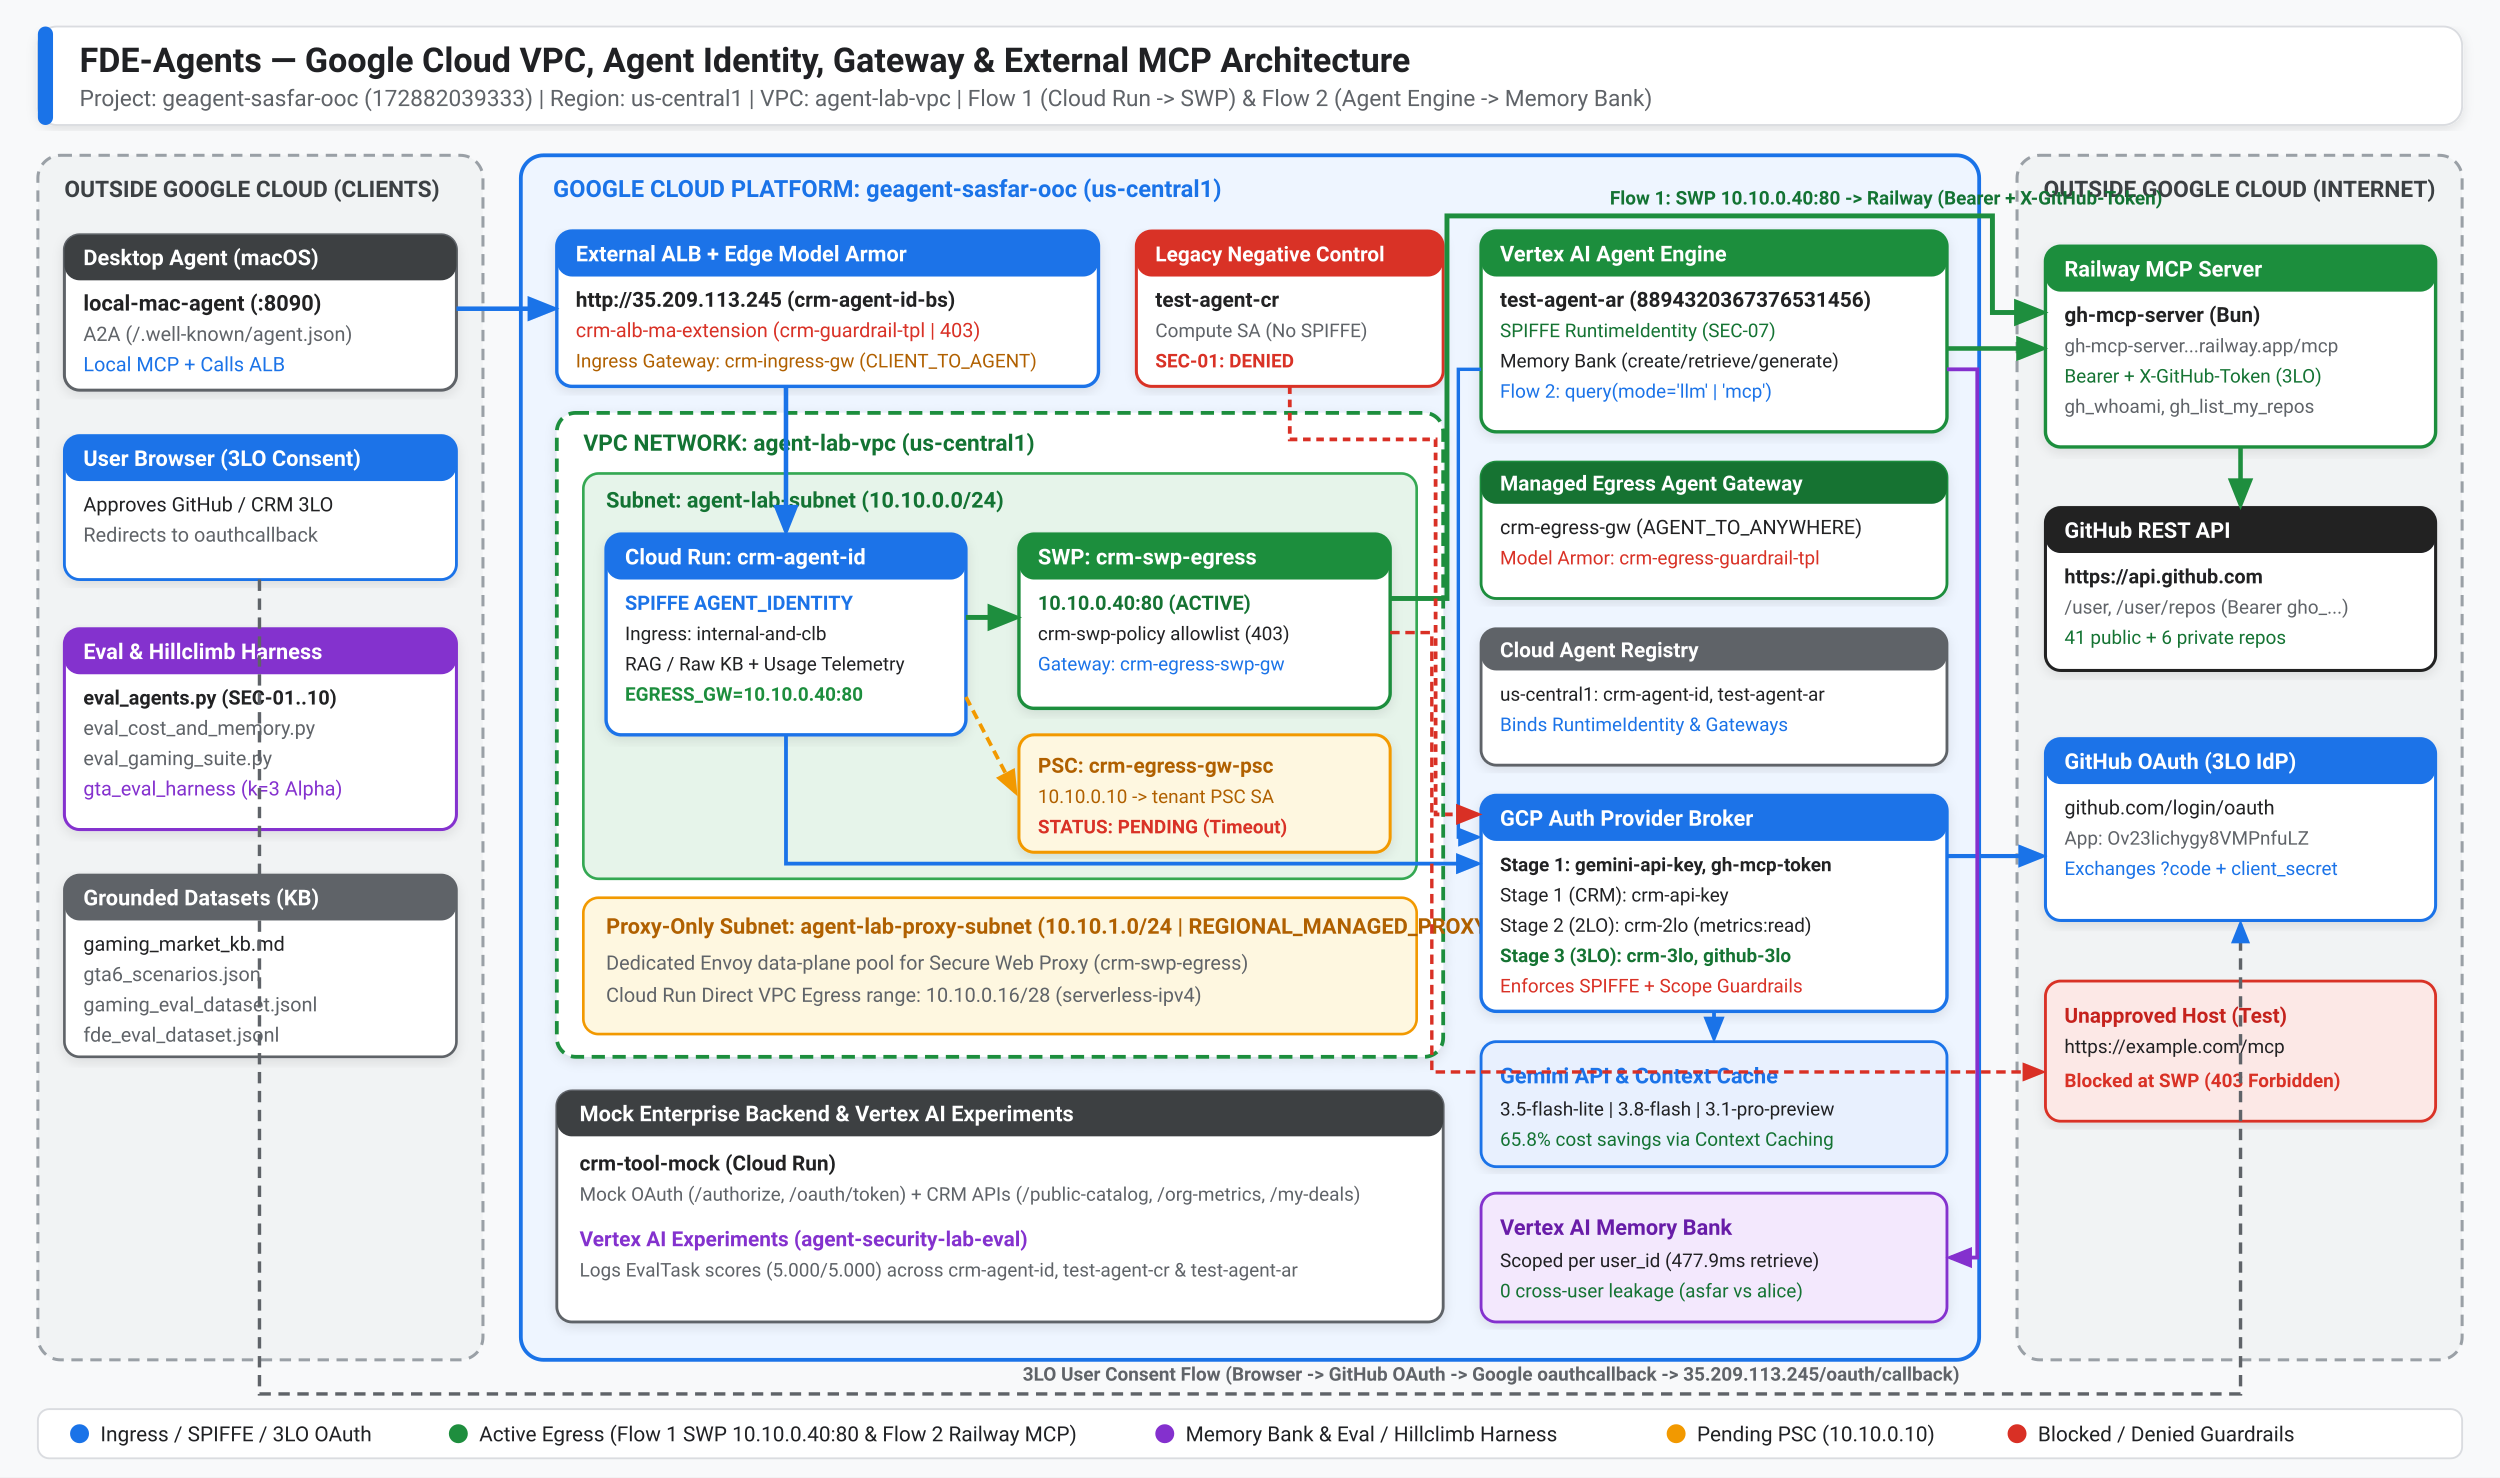
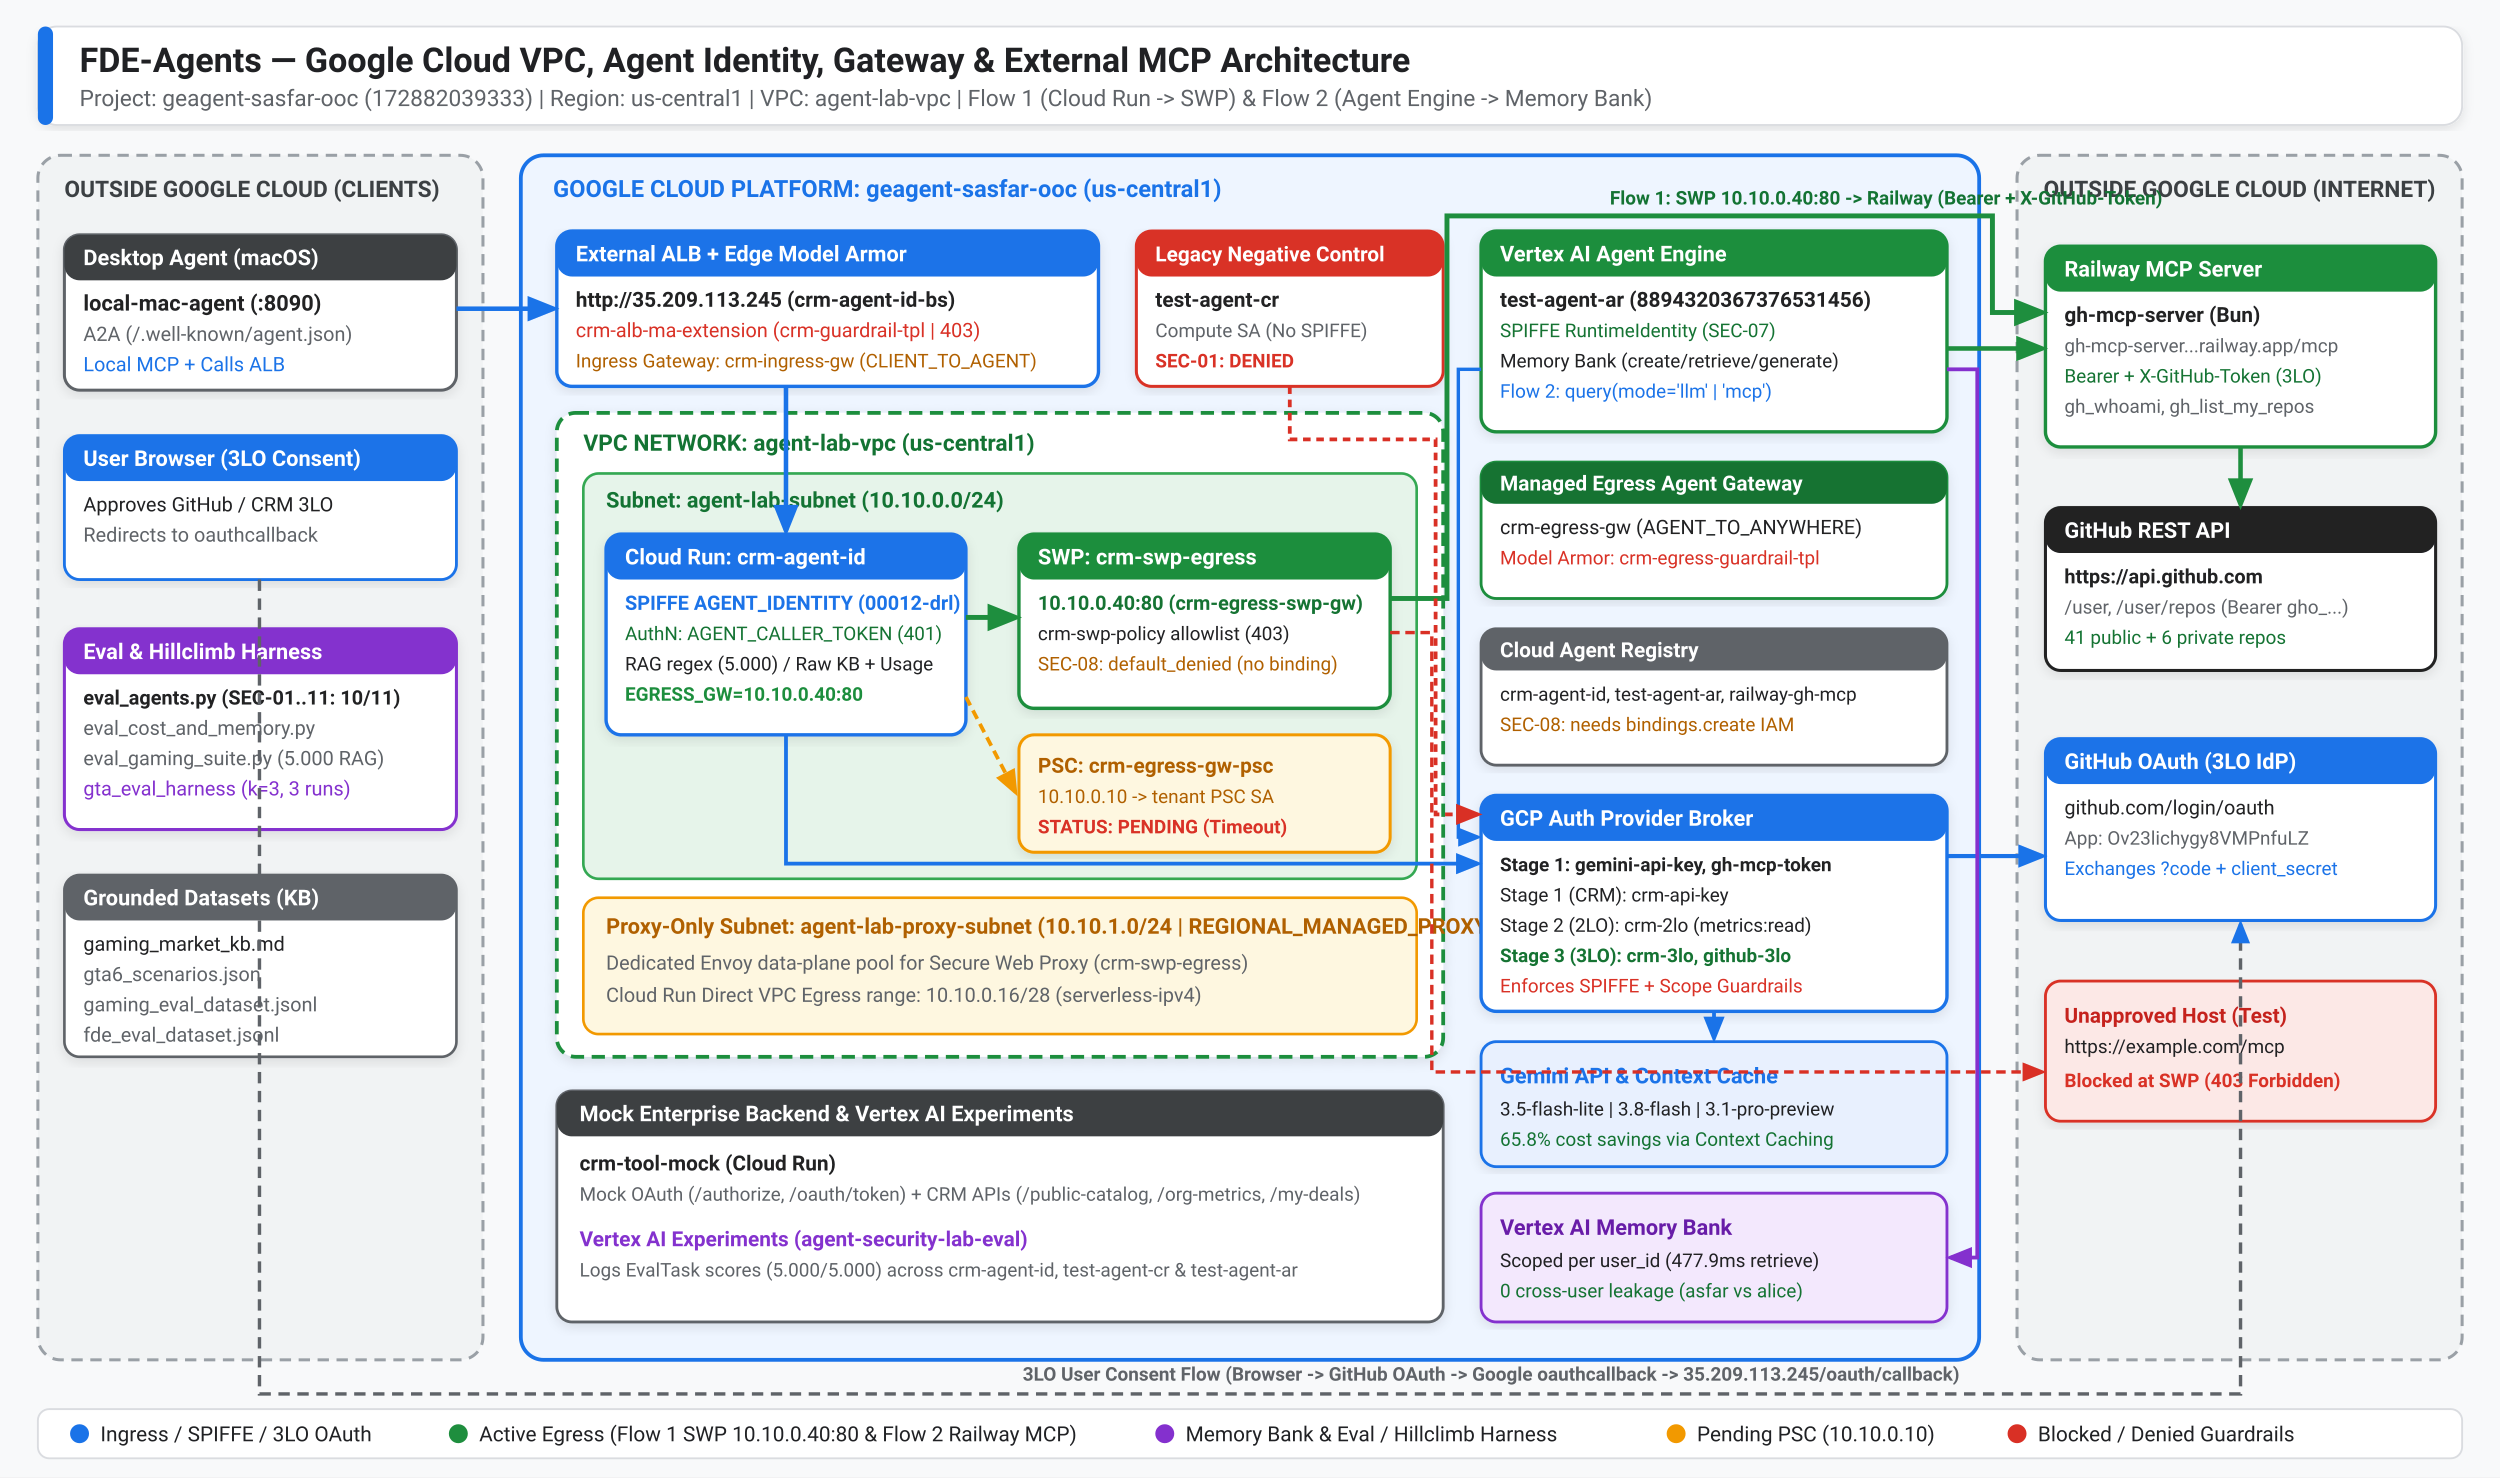
<svg xmlns="http://www.w3.org/2000/svg" viewBox="0 0 1320 780" width="1320" height="780" font-family="-apple-system, BlinkMacSystemFont, 'Segoe UI', Roboto, Helvetica, Arial, sans-serif">
  <defs>
    <filter id="shadow" x="-4%" y="-4%" width="108%" height="110%">
      <feDropShadow dx="0" dy="2" stdDeviation="3" flood-color="#202124" flood-opacity="0.10" />
    </filter>
    <marker id="arr-blue" viewBox="0 0 10 10" refX="8" refY="5" markerWidth="7" markerHeight="7" orient="auto-start-reverse">
      <path d="M 0 1 L 10 5 L 0 9 z" fill="#1a73e8" />
    </marker>
    <marker id="arr-green" viewBox="0 0 10 10" refX="8" refY="5" markerWidth="7" markerHeight="7" orient="auto-start-reverse">
      <path d="M 0 1 L 10 5 L 0 9 z" fill="#1e8e3e" />
    </marker>
    <marker id="arr-red" viewBox="0 0 10 10" refX="8" refY="5" markerWidth="7" markerHeight="7" orient="auto-start-reverse">
      <path d="M 0 1 L 10 5 L 0 9 z" fill="#d93025" />
    </marker>
    <marker id="arr-amber" viewBox="0 0 10 10" refX="8" refY="5" markerWidth="7" markerHeight="7" orient="auto-start-reverse">
      <path d="M 0 1 L 10 5 L 0 9 z" fill="#f29900" />
    </marker>
    <marker id="arr-purple" viewBox="0 0 10 10" refX="8" refY="5" markerWidth="7" markerHeight="7" orient="auto-start-reverse">
      <path d="M 0 1 L 10 5 L 0 9 z" fill="#8430ce" />
    </marker>
  </defs>
  <rect width="1320" height="780" fill="#f8f9fa" />
  <rect x="20" y="14" width="1280" height="52" rx="10" fill="#ffffff" stroke="#dadce0" filter="url(#shadow)" />
  <rect x="20" y="14" width="8" height="52" rx="4" fill="#1a73e8" />
  <text x="42" y="38" font-size="18" font-weight="700" fill="#202124">FDE-Agents — Google Cloud VPC, Agent Identity, Gateway &amp; External MCP Architecture</text>
  <text x="42" y="56" font-size="12" fill="#5f6368">Project: geagent-sasfar-ooc (172882039333)  |  Region: us-central1  |  VPC: agent-lab-vpc  |  Flow 1 (Cloud Run -&gt; SWP) &amp; Flow 2 (Agent Engine -&gt; Memory Bank)</text>
  <rect x="20" y="82" width="235" height="636" rx="12" fill="#f1f3f4" stroke="#9aa0a6" stroke-dasharray="6 4" stroke-width="1.6" />
  <text x="34" y="104" font-size="12" font-weight="700" fill="#3c4043">OUTSIDE GOOGLE CLOUD (CLIENTS)</text>
  <rect x="275" y="82" width="770" height="636" rx="12" fill="#eef5ff" stroke="#1a73e8" stroke-width="2" />
  <text x="292" y="104" font-size="12.5" font-weight="700" fill="#1a73e8">GOOGLE CLOUD PLATFORM: geagent-sasfar-ooc (us-central1)</text>
  <rect x="1065" y="82" width="235" height="636" rx="12" fill="#f1f3f4" stroke="#9aa0a6" stroke-dasharray="6 4" stroke-width="1.6" />
  <text x="1079" y="104" font-size="12" font-weight="700" fill="#3c4043">OUTSIDE GOOGLE CLOUD (INTERNET)</text>
  <rect x="294" y="218" width="468" height="340" rx="10" fill="#ffffff" stroke="#1e8e3e" stroke-dasharray="7 4" stroke-width="2" filter="url(#shadow)" />
  <text x="308" y="238" font-size="12" font-weight="700" fill="#137333">VPC NETWORK: agent-lab-vpc (us-central1)</text>
  <rect x="308" y="250" width="440" height="214" rx="8" fill="#e6f4ea" stroke="#34a853" stroke-width="1.4" />
  <text x="320" y="268" font-size="11.5" font-weight="700" fill="#137333">Subnet: agent-lab-subnet (10.10.0.0/24)</text>
  <rect x="308" y="474" width="440" height="72" rx="8" fill="#fef7e0" stroke="#f29900" stroke-width="1.4" />
  <text x="320" y="493" font-size="11.5" font-weight="700" fill="#b06000">Proxy-Only Subnet: agent-lab-proxy-subnet (10.10.1.0/24 | REGIONAL_MANAGED_PROXY)</text>
  <text x="320" y="512" font-size="10.5" fill="#5f6368">Dedicated Envoy data-plane pool for Secure Web Proxy (crm-swp-egress)</text>
  <text x="320" y="529" font-size="10.5" fill="#5f6368">Cloud Run Direct VPC Egress range: 10.10.0.16/28 (serverless-ipv4)</text>
  <g filter="url(#shadow)">
    <rect x="34" y="124" width="207" height="82" rx="8" fill="#ffffff" stroke="#5f6368" stroke-width="1.6" />
    <rect x="34" y="124" width="207" height="24" rx="8" fill="#3c4043" />
    <text x="44" y="140" font-size="11.5" font-weight="700" fill="#ffffff">Desktop Agent (macOS)</text>
    <text x="44" y="164" font-size="11.5" font-weight="700" fill="#202124">local-mac-agent (:8090)</text>
    <text x="44" y="180" font-size="10.5" fill="#5f6368">A2A (/.well-known/agent.json)</text>
    <text x="44" y="196" font-size="10.5" fill="#1a73e8">Local MCP + Calls ALB</text>
  </g>
  <g filter="url(#shadow)">
    <rect x="34" y="230" width="207" height="76" rx="8" fill="#ffffff" stroke="#1a73e8" stroke-width="1.5" />
    <rect x="34" y="230" width="207" height="24" rx="8" fill="#1a73e8" />
    <text x="44" y="246" font-size="11.5" font-weight="700" fill="#ffffff">User Browser (3LO Consent)</text>
    <text x="44" y="270" font-size="10.5" fill="#202124">Approves GitHub / CRM 3LO</text>
    <text x="44" y="286" font-size="10.5" fill="#5f6368">Redirects to oauthcallback</text>
  </g>
  <g filter="url(#shadow)">
    <rect x="34" y="332" width="207" height="106" rx="8" fill="#ffffff" stroke="#8430ce" stroke-width="1.6" />
    <rect x="34" y="332" width="207" height="24" rx="8" fill="#8430ce" />
    <text x="44" y="348" font-size="11.5" font-weight="700" fill="#ffffff">Eval &amp; Hillclimb Harness</text>
-     <text x="44" y="372" font-size="10.5" font-weight="600" fill="#202124">eval_agents.py (SEC-01..10)</text>
+     <text x="44" y="372" font-size="10.5" font-weight="600" fill="#202124">eval_agents.py (SEC-01..11: 10/11)</text>
    <text x="44" y="388" font-size="10.5" fill="#5f6368">eval_cost_and_memory.py</text>
-     <text x="44" y="404" font-size="10.5" fill="#5f6368">eval_gaming_suite.py</text>
-     <text x="44" y="420" font-size="10.5" fill="#8430ce">gta_eval_harness (k=3 Alpha)</text>
+     <text x="44" y="404" font-size="10.5" fill="#5f6368">eval_gaming_suite.py (5.000 RAG)</text>
+     <text x="44" y="420" font-size="10.5" fill="#8430ce">gta_eval_harness (k=3, 3 runs)</text>
  </g>
  <g filter="url(#shadow)">
    <rect x="34" y="462" width="207" height="96" rx="8" fill="#ffffff" stroke="#5f6368" stroke-width="1.4" />
    <rect x="34" y="462" width="207" height="24" rx="8" fill="#5f6368" />
    <text x="44" y="478" font-size="11.5" font-weight="700" fill="#ffffff">Grounded Datasets (KB)</text>
    <text x="44" y="502" font-size="10.5" fill="#202124">gaming_market_kb.md</text>
    <text x="44" y="518" font-size="10.5" fill="#5f6368">gta6_scenarios.json</text>
    <text x="44" y="534" font-size="10.5" fill="#5f6368">gaming_eval_dataset.jsonl</text>
    <text x="44" y="550" font-size="10.5" fill="#5f6368">fde_eval_dataset.jsonl</text>
  </g>
  <g filter="url(#shadow)">
    <rect x="294" y="122" width="286" height="82" rx="8" fill="#ffffff" stroke="#1a73e8" stroke-width="1.8" />
    <rect x="294" y="122" width="286" height="24" rx="8" fill="#1a73e8" />
    <text x="304" y="138" font-size="11.5" font-weight="700" fill="#ffffff">External ALB + Edge Model Armor</text>
    <text x="304" y="162" font-size="11" font-weight="700" fill="#202124">http://35.209.113.245 (crm-agent-id-bs)</text>
    <text x="304" y="178" font-size="10.5" fill="#d93025">crm-alb-ma-extension (crm-guardrail-tpl | 403)</text>
    <text x="304" y="194" font-size="10" fill="#b06000">Ingress Gateway: crm-ingress-gw (CLIENT_TO_AGENT)</text>
  </g>
  <g filter="url(#shadow)">
    <rect x="600" y="122" width="162" height="82" rx="8" fill="#ffffff" stroke="#d93025" stroke-width="1.6" />
    <rect x="600" y="122" width="162" height="24" rx="8" fill="#d93025" />
    <text x="610" y="138" font-size="11" font-weight="700" fill="#ffffff">Legacy Negative Control</text>
    <text x="610" y="162" font-size="11" font-weight="700" fill="#202124">test-agent-cr</text>
    <text x="610" y="178" font-size="10" fill="#5f6368">Compute SA (No SPIFFE)</text>
    <text x="610" y="194" font-size="10" font-weight="700" fill="#d93025">SEC-01: DENIED</text>
  </g>
  <g filter="url(#shadow)">
    <rect x="320" y="282" width="190" height="106" rx="8" fill="#ffffff" stroke="#1a73e8" stroke-width="1.8" />
    <rect x="320" y="282" width="190" height="24" rx="8" fill="#1a73e8" />
    <text x="330" y="298" font-size="11.5" font-weight="700" fill="#ffffff">Cloud Run: crm-agent-id</text>
-     <text x="330" y="322" font-size="10.5" font-weight="700" fill="#1a73e8">SPIFFE AGENT_IDENTITY</text>
-     <text x="330" y="338" font-size="10" fill="#202124">Ingress: internal-and-clb</text>
-     <text x="330" y="354" font-size="10" fill="#202124">RAG / Raw KB + Usage Telemetry</text>
+     <text x="330" y="322" font-size="10.5" font-weight="700" fill="#1a73e8">SPIFFE AGENT_IDENTITY (00012-drl)</text>
+     <text x="330" y="338" font-size="10" fill="#137333">AuthN: AGENT_CALLER_TOKEN (401)</text>
+     <text x="330" y="354" font-size="10" fill="#202124">RAG regex (5.000) / Raw KB + Usage</text>
    <text x="330" y="370" font-size="10" font-weight="600" fill="#1e8e3e">EGRESS_GW=10.10.0.40:80</text>
  </g>
  <g filter="url(#shadow)">
    <rect x="538" y="282" width="196" height="92" rx="8" fill="#ffffff" stroke="#1e8e3e" stroke-width="1.8" />
    <rect x="538" y="282" width="196" height="24" rx="8" fill="#1e8e3e" />
    <text x="548" y="298" font-size="11.5" font-weight="700" fill="#ffffff">SWP: crm-swp-egress</text>
-     <text x="548" y="322" font-size="10.5" font-weight="700" fill="#137333">10.10.0.40:80 (ACTIVE)</text>
+     <text x="548" y="322" font-size="10.5" font-weight="700" fill="#137333">10.10.0.40:80 (crm-egress-swp-gw)</text>
    <text x="548" y="338" font-size="10" fill="#202124">crm-swp-policy allowlist (403)</text>
-     <text x="548" y="354" font-size="10" fill="#1a73e8">Gateway: crm-egress-swp-gw</text>
+     <text x="548" y="354" font-size="10" fill="#b06000">SEC-08: default_denied (no binding)</text>
  </g>
  <g filter="url(#shadow)">
    <rect x="538" y="388" width="196" height="62" rx="8" fill="#fef7e0" stroke="#f29900" stroke-width="1.6" />
    <text x="548" y="408" font-size="11" font-weight="700" fill="#b06000">PSC: crm-egress-gw-psc</text>
    <text x="548" y="424" font-size="10" fill="#b06000">10.10.0.10 -&gt; tenant PSC SA</text>
    <text x="548" y="440" font-size="10" font-weight="700" fill="#d93025">STATUS: PENDING (Timeout)</text>
  </g>
  <g filter="url(#shadow)">
    <rect x="782" y="122" width="246" height="106" rx="8" fill="#ffffff" stroke="#1e8e3e" stroke-width="1.8" />
    <rect x="782" y="122" width="246" height="24" rx="8" fill="#1e8e3e" />
    <text x="792" y="138" font-size="11.5" font-weight="700" fill="#ffffff">Vertex AI Agent Engine</text>
    <text x="792" y="162" font-size="11" font-weight="700" fill="#202124">test-agent-ar (8894320367376531456)</text>
    <text x="792" y="178" font-size="10" fill="#137333">SPIFFE RuntimeIdentity (SEC-07)</text>
    <text x="792" y="194" font-size="10" fill="#202124">Memory Bank (create/retrieve/generate)</text>
    <text x="792" y="210" font-size="10" fill="#1a73e8">Flow 2: query(mode='llm' | 'mcp')</text>
  </g>
  <g filter="url(#shadow)">
    <rect x="782" y="244" width="246" height="72" rx="8" fill="#ffffff" stroke="#1e8e3e" stroke-width="1.5" />
    <rect x="782" y="244" width="246" height="22" rx="8" fill="#137333" />
    <text x="792" y="259" font-size="11" font-weight="700" fill="#ffffff">Managed Egress Agent Gateway</text>
    <text x="792" y="282" font-size="10.5" fill="#202124">crm-egress-gw (AGENT_TO_ANYWHERE)</text>
    <text x="792" y="298" font-size="10" fill="#d93025">Model Armor: crm-egress-guardrail-tpl</text>
  </g>
  <g filter="url(#shadow)">
    <rect x="782" y="332" width="246" height="72" rx="8" fill="#ffffff" stroke="#5f6368" stroke-width="1.5" />
    <rect x="782" y="332" width="246" height="22" rx="8" fill="#5f6368" />
    <text x="792" y="347" font-size="11" font-weight="700" fill="#ffffff">Cloud Agent Registry</text>
-     <text x="792" y="370" font-size="10" fill="#202124">us-central1: crm-agent-id, test-agent-ar</text>
-     <text x="792" y="386" font-size="10" fill="#1a73e8">Binds RuntimeIdentity &amp; Gateways</text>
+     <text x="792" y="370" font-size="10" fill="#202124">crm-agent-id, test-agent-ar, railway-gh-mcp</text>
+     <text x="792" y="386" font-size="10" fill="#b06000">SEC-08: needs bindings.create IAM</text>
  </g>
  <g filter="url(#shadow)">
    <rect x="782" y="420" width="246" height="114" rx="8" fill="#ffffff" stroke="#1a73e8" stroke-width="1.8" />
    <rect x="782" y="420" width="246" height="24" rx="8" fill="#1a73e8" />
    <text x="792" y="436" font-size="11.5" font-weight="700" fill="#ffffff">GCP Auth Provider Broker</text>
    <text x="792" y="460" font-size="10" font-weight="600" fill="#202124">Stage 1: gemini-api-key, gh-mcp-token</text>
    <text x="792" y="476" font-size="10" fill="#202124">Stage 1 (CRM): crm-api-key</text>
    <text x="792" y="492" font-size="10" fill="#202124">Stage 2 (2LO): crm-2lo (metrics:read)</text>
    <text x="792" y="508" font-size="10" font-weight="600" fill="#137333">Stage 3 (3LO): crm-3lo, github-3lo</text>
    <text x="792" y="524" font-size="10" fill="#d93025">Enforces SPIFFE + Scope Guardrails</text>
  </g>
  <g filter="url(#shadow)">
    <rect x="782" y="550" width="246" height="66" rx="8" fill="#e8f0fe" stroke="#1a73e8" stroke-width="1.5" />
    <text x="792" y="572" font-size="11.5" font-weight="700" fill="#1a73e8">Gemini API &amp; Context Cache</text>
    <text x="792" y="589" font-size="10" fill="#202124">3.5-flash-lite | 3.8-flash | 3.1-pro-preview</text>
    <text x="792" y="605" font-size="10" fill="#137333">65.8% cost savings via Context Caching</text>
  </g>
  <g filter="url(#shadow)">
    <rect x="294" y="576" width="468" height="122" rx="8" fill="#ffffff" stroke="#5f6368" stroke-width="1.5" />
    <rect x="294" y="576" width="468" height="24" rx="8" fill="#3c4043" />
    <text x="306" y="592" font-size="11.5" font-weight="700" fill="#ffffff">Mock Enterprise Backend &amp; Vertex AI Experiments</text>
    <text x="306" y="618" font-size="11" font-weight="700" fill="#202124">crm-tool-mock (Cloud Run)</text>
    <text x="306" y="634" font-size="10" fill="#5f6368">Mock OAuth (/authorize, /oauth/token) + CRM APIs (/public-catalog, /org-metrics, /my-deals)</text>
    <text x="306" y="658" font-size="11" font-weight="700" fill="#8430ce">Vertex AI Experiments (agent-security-lab-eval)</text>
    <text x="306" y="674" font-size="10" fill="#5f6368">Logs EvalTask scores (5.000/5.000) across crm-agent-id, test-agent-cr &amp; test-agent-ar</text>
  </g>
  <g filter="url(#shadow)">
    <rect x="782" y="630" width="246" height="68" rx="8" fill="#f3e8fd" stroke="#8430ce" stroke-width="1.5" />
    <text x="792" y="652" font-size="11.5" font-weight="700" fill="#681da8">Vertex AI Memory Bank</text>
    <text x="792" y="669" font-size="10" fill="#202124">Scoped per user_id (477.9ms retrieve)</text>
    <text x="792" y="685" font-size="10" fill="#137333">0 cross-user leakage (asfar vs alice)</text>
  </g>
  <g filter="url(#shadow)">
    <rect x="1080" y="130" width="206" height="106" rx="8" fill="#ffffff" stroke="#1e8e3e" stroke-width="1.8" />
    <rect x="1080" y="130" width="206" height="24" rx="8" fill="#1e8e3e" />
    <text x="1090" y="146" font-size="11.5" font-weight="700" fill="#ffffff">Railway MCP Server</text>
    <text x="1090" y="170" font-size="11" font-weight="700" fill="#202124">gh-mcp-server (Bun)</text>
    <text x="1090" y="186" font-size="10" fill="#5f6368">gh-mcp-server...railway.app/mcp</text>
    <text x="1090" y="202" font-size="10" fill="#137333">Bearer + X-GitHub-Token (3LO)</text>
    <text x="1090" y="218" font-size="10" fill="#5f6368">gh_whoami, gh_list_my_repos</text>
  </g>
  <g filter="url(#shadow)">
    <rect x="1080" y="268" width="206" height="86" rx="8" fill="#ffffff" stroke="#202124" stroke-width="1.6" />
    <rect x="1080" y="268" width="206" height="24" rx="8" fill="#202124" />
    <text x="1090" y="284" font-size="11.5" font-weight="700" fill="#ffffff">GitHub REST API</text>
    <text x="1090" y="308" font-size="10.5" font-weight="600" fill="#202124">https://api.github.com</text>
    <text x="1090" y="324" font-size="10" fill="#5f6368">/user, /user/repos (Bearer gho_...)</text>
    <text x="1090" y="340" font-size="10" fill="#137333">41 public + 6 private repos</text>
  </g>
  <g filter="url(#shadow)">
    <rect x="1080" y="390" width="206" height="96" rx="8" fill="#ffffff" stroke="#1a73e8" stroke-width="1.6" />
    <rect x="1080" y="390" width="206" height="24" rx="8" fill="#1a73e8" />
    <text x="1090" y="406" font-size="11.5" font-weight="700" fill="#ffffff">GitHub OAuth (3LO IdP)</text>
    <text x="1090" y="430" font-size="10.5" fill="#202124">github.com/login/oauth</text>
    <text x="1090" y="446" font-size="10" fill="#5f6368">App: Ov23lichygy8VMPnfuLZ</text>
    <text x="1090" y="462" font-size="10" fill="#1a73e8">Exchanges ?code + client_secret</text>
  </g>
  <g filter="url(#shadow)">
    <rect x="1080" y="518" width="206" height="74" rx="8" fill="#fce8e6" stroke="#d93025" stroke-width="1.5" />
    <text x="1090" y="540" font-size="11" font-weight="700" fill="#c5221f">Unapproved Host (Test)</text>
    <text x="1090" y="556" font-size="10" fill="#202124">https://example.com/mcp</text>
    <text x="1090" y="574" font-size="10" font-weight="700" fill="#d93025">Blocked at SWP (403 Forbidden)</text>
  </g>
  <path d="M 241 163 L 292 163" fill="none" stroke="#1a73e8" stroke-width="2.4" marker-end="url(#arr-blue)" />
  <path d="M 415 204 L 415 280" fill="none" stroke="#1a73e8" stroke-width="2.4" marker-end="url(#arr-blue)" />
  <path d="M 510 326 L 536 326" fill="none" stroke="#1e8e3e" stroke-width="2.6" marker-end="url(#arr-green)" />
  <path d="M 510 368 L 536 418" fill="none" stroke="#f29900" stroke-width="2" stroke-dasharray="5 3" marker-end="url(#arr-amber)" />
  <path d="M 734 316 L 764 316 L 764 114 L 1052 114 L 1052 165 L 1078 165" fill="none" stroke="#1e8e3e" stroke-width="2.6" marker-end="url(#arr-green)" />
  <text x="850" y="108" font-size="10" font-weight="700" fill="#137333">Flow 1: SWP 10.10.0.40:80 -&gt; Railway (Bearer + X-GitHub-Token)</text>
  <path d="M 1028 184 L 1078 184" fill="none" stroke="#1e8e3e" stroke-width="2.4" marker-end="url(#arr-green)" />
  <path d="M 1183 236 L 1183 266" fill="none" stroke="#1e8e3e" stroke-width="2.4" marker-end="url(#arr-green)" />
  <path d="M 415 388 L 415 456 L 780 456" fill="none" stroke="#1a73e8" stroke-width="2" marker-end="url(#arr-blue)" />
  <path d="M 782 195 L 770 195 L 770 442 L 780 442" fill="none" stroke="#1a73e8" stroke-width="1.8" marker-end="url(#arr-blue)" />
  <path d="M 681 204 L 681 232 L 758 232 L 758 430 L 780 430" fill="none" stroke="#d93025" stroke-width="2" stroke-dasharray="4 3" marker-end="url(#arr-red)" />
  <path d="M 1028 452 L 1078 452" fill="none" stroke="#1a73e8" stroke-width="2.2" marker-end="url(#arr-blue)" />
  <path d="M 137 306 L 137 736 L 1183 736 L 1183 488" fill="none" stroke="#5f6368" stroke-width="1.8" stroke-dasharray="6 4" marker-end="url(#arr-blue)" />
  <text x="540" y="729" font-size="10" font-weight="600" fill="#5f6368">3LO User Consent Flow (Browser -&gt; GitHub OAuth -&gt; Google oauthcallback -&gt; 35.209.113.245/oauth/callback)</text>
  <path d="M 905 534 L 905 548" fill="none" stroke="#1a73e8" stroke-width="2" marker-end="url(#arr-blue)" />
  <path d="M 1028 195 L 1044 195 L 1044 664 L 1030 664" fill="none" stroke="#8430ce" stroke-width="2" marker-end="url(#arr-purple)" />
  <path d="M 734 334 L 756 334 L 756 566 L 1078 566" fill="none" stroke="#d93025" stroke-width="1.8" stroke-dasharray="5 3" marker-end="url(#arr-red)" />
  <rect x="20" y="744" width="1280" height="26" rx="6" fill="#ffffff" stroke="#dadce0" />
  <circle cx="42" cy="757" r="5" fill="#1a73e8" />
  <text x="53" y="761" font-size="11" fill="#202124">Ingress / SPIFFE / 3LO OAuth</text>
  <circle cx="242" cy="757" r="5" fill="#1e8e3e" />
  <text x="253" y="761" font-size="11" fill="#202124">Active Egress (Flow 1 SWP 10.10.0.40:80 &amp; Flow 2 Railway MCP)</text>
  <circle cx="615" cy="757" r="5" fill="#8430ce" />
  <text x="626" y="761" font-size="11" fill="#202124">Memory Bank &amp; Eval / Hillclimb Harness</text>
  <circle cx="885" cy="757" r="5" fill="#f29900" />
  <text x="896" y="761" font-size="11" fill="#202124">Pending PSC (10.10.0.10)</text>
  <circle cx="1065" cy="757" r="5" fill="#d93025" />
  <text x="1076" y="761" font-size="11" fill="#202124">Blocked / Denied Guardrails</text>
</svg>
